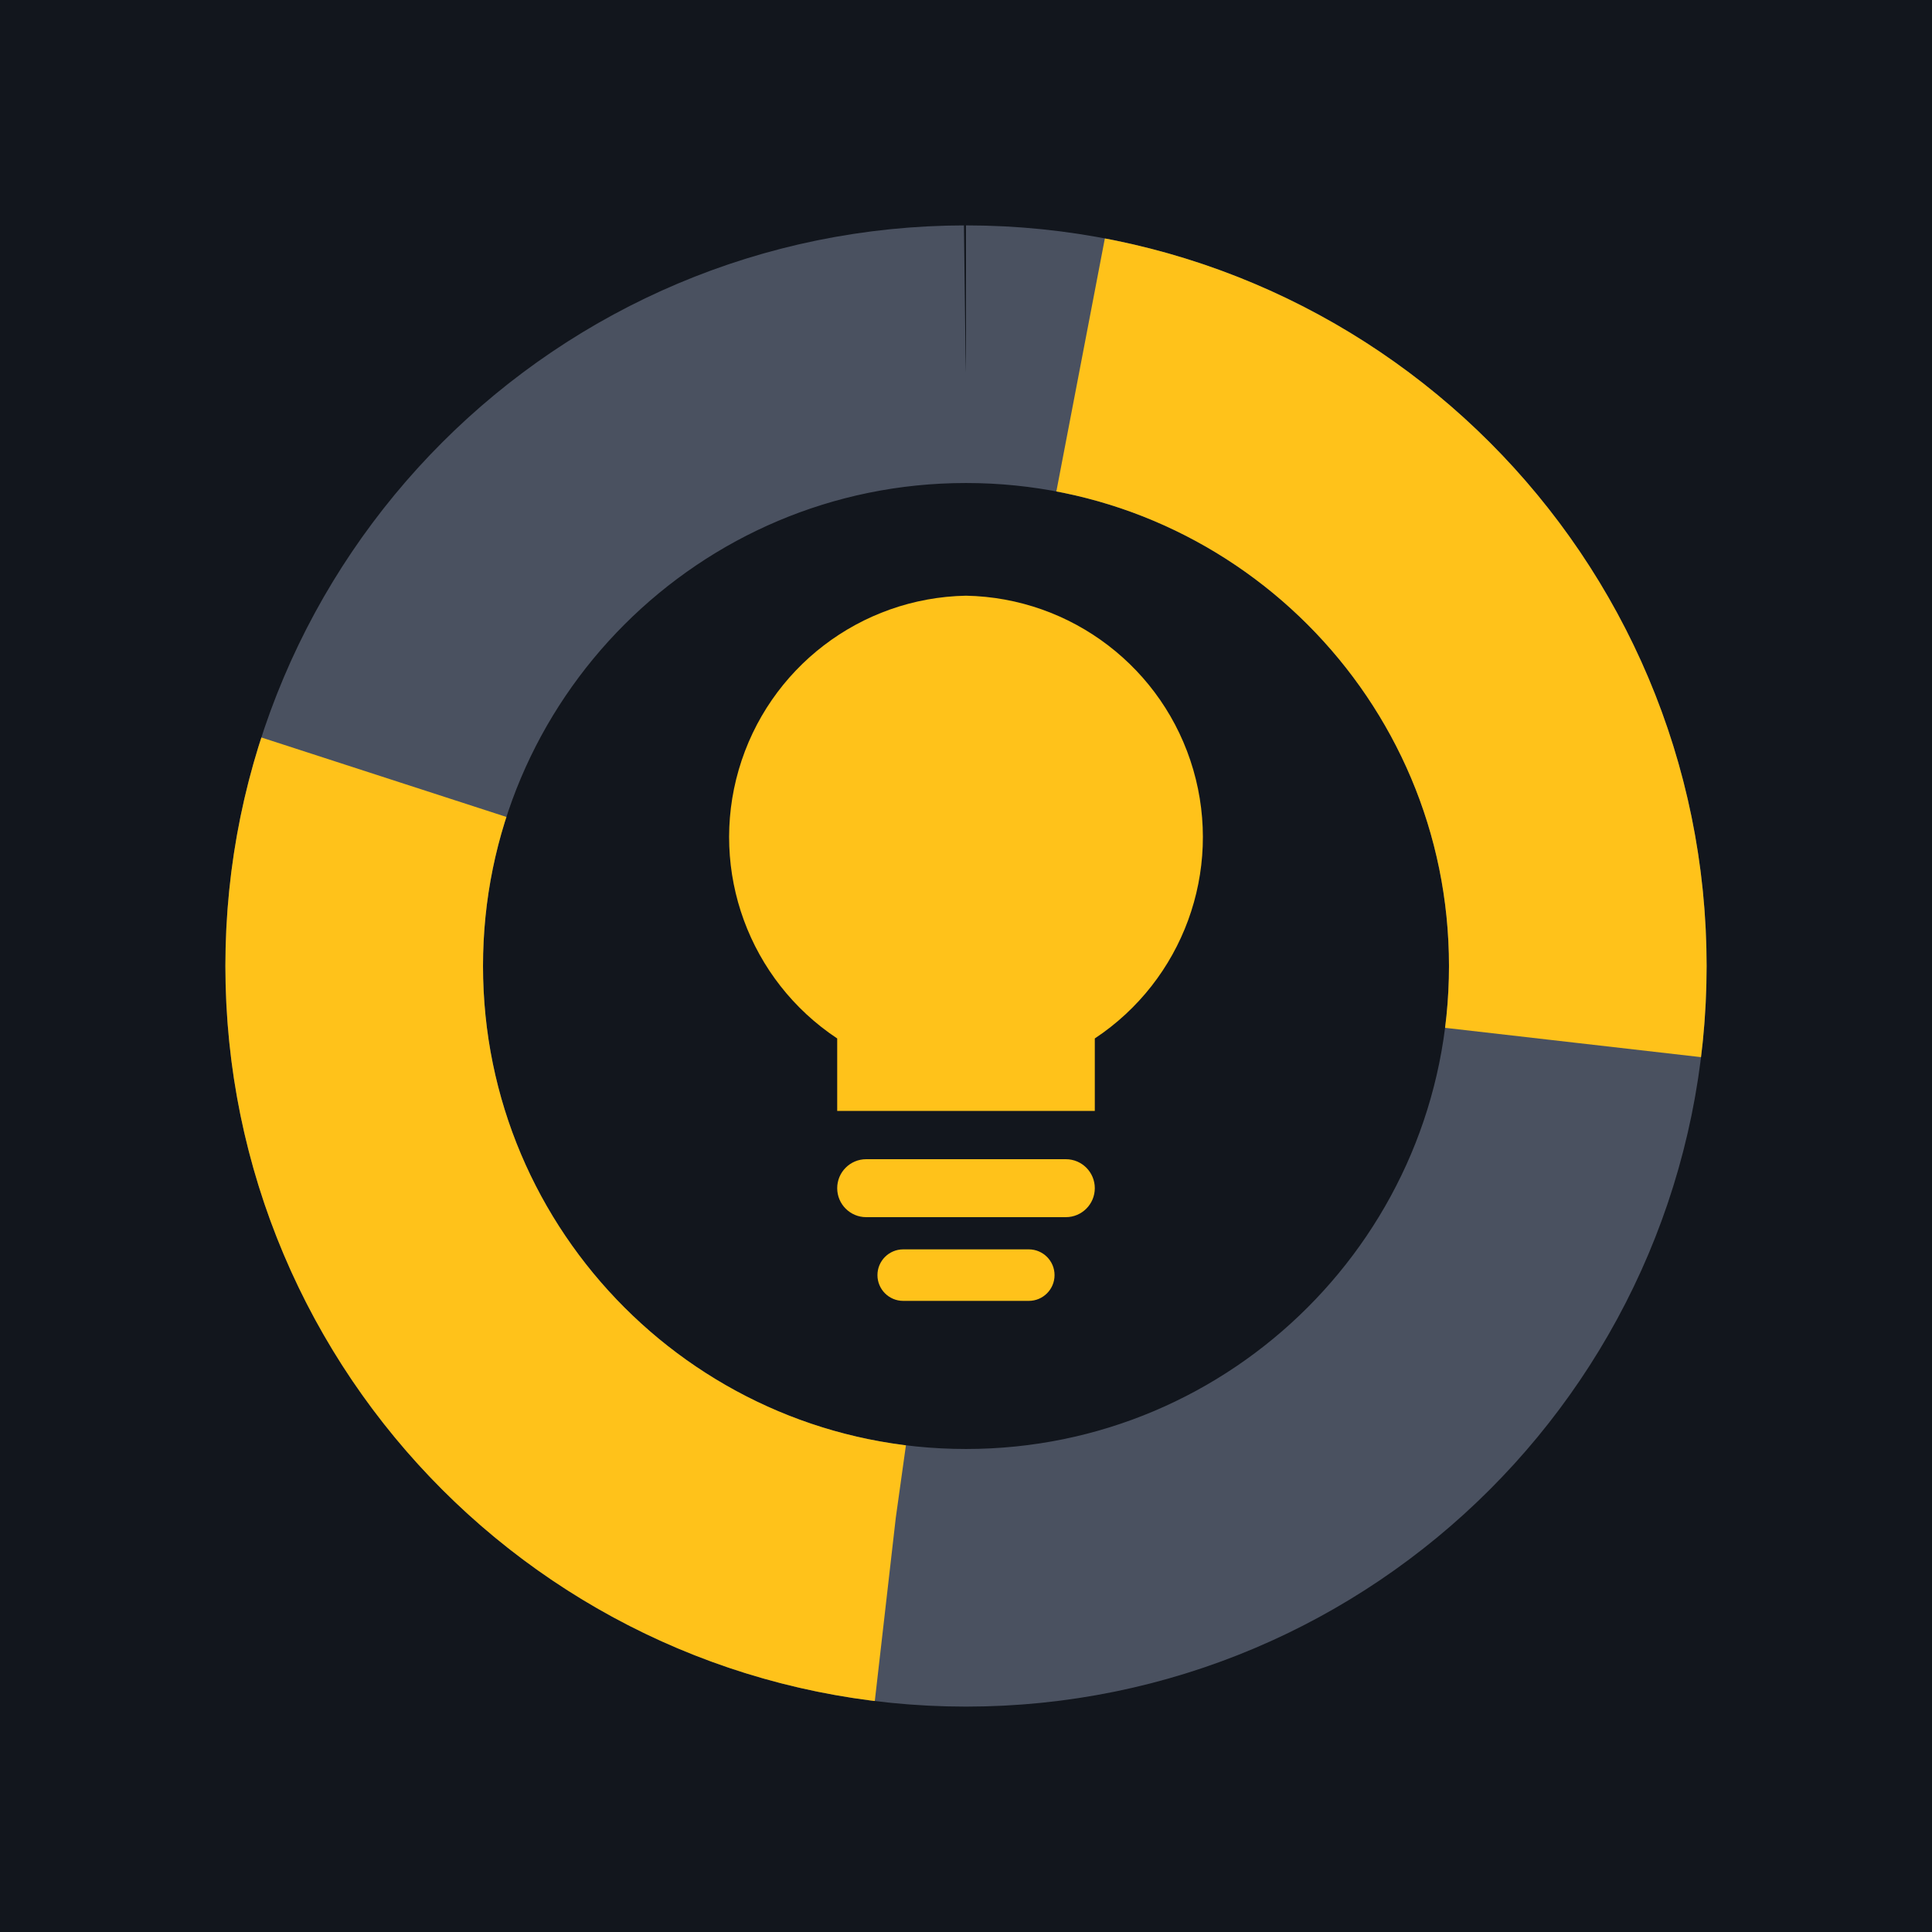
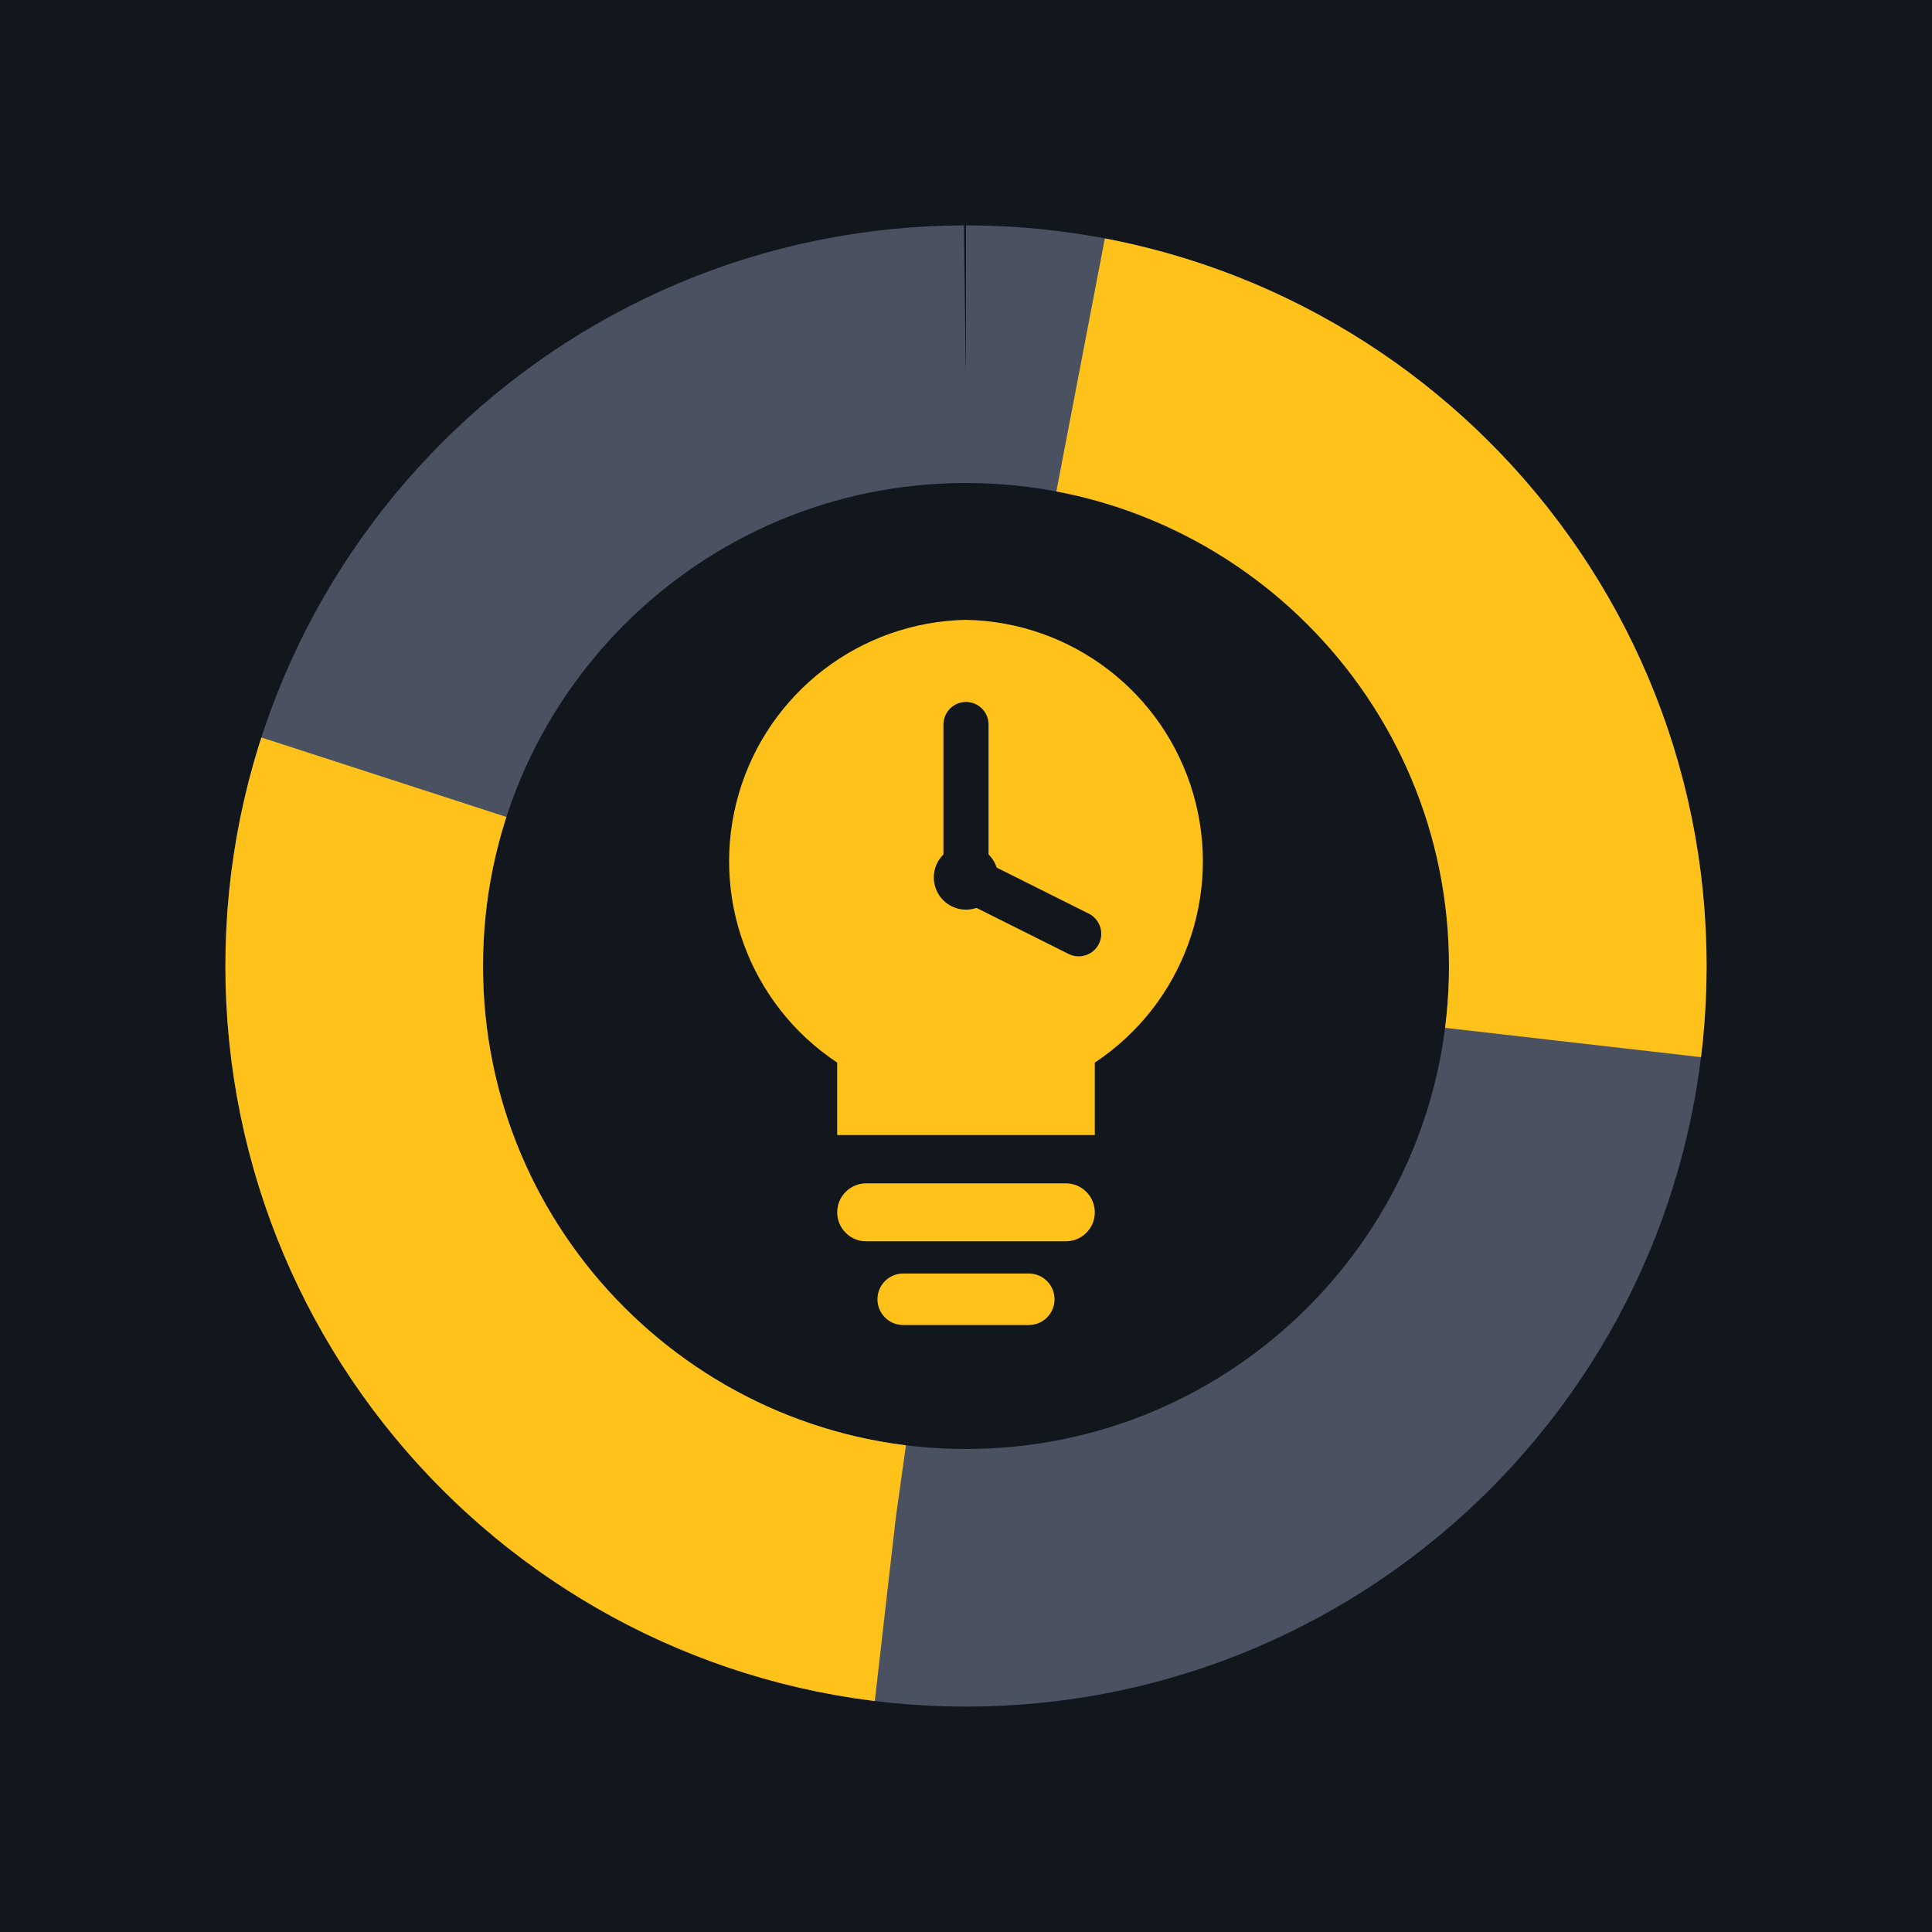
<svg xmlns="http://www.w3.org/2000/svg" width="192" height="192" viewBox="0 0 120 120">
  <rect width="120" height="120" fill="#12161D" />
  <circle cx="60" cy="60" r="38" fill="none" stroke="#4A5160" stroke-width="16" stroke-dasharray="238.76 238.76" stroke-dashoffset="0.00" transform="rotate(-90 60 60)" />
  <circle cx="60" cy="60" r="38" fill="none" stroke="#FFC21A" stroke-width="16" stroke-dasharray="57.30 238.76" stroke-dashoffset="-7.16" transform="rotate(-90 60 60)" />
  <circle cx="60" cy="60" r="38" fill="none" stroke="#FFC21A" stroke-width="16" stroke-dasharray="66.85 238.76" stroke-dashoffset="-124.16" transform="rotate(-90 60 60)" />
-   <g transform="translate(0 -1)">
+   <g transform="translate(60 60) scale(1) translate(-60 -59.5)">
    <path d="M60 38 a15 15 0 0 1 8 27.5 V70 h-16 v-4.5 A15 15 0 0 1 60 38 Z" fill="#FFC21A" />
    <rect x="52" y="73" width="16" height="3.6" rx="1.8" fill="#FFC21A" />
    <rect x="54.5" y="78.6" width="11" height="3.2" rx="1.6" fill="#FFC21A" />
+     <g stroke="#12161D" stroke-width="2.8" stroke-linecap="round" fill="none">
+       <path d="M60 54 V44.5" />
+       <path d="M60 54 L67 57.5" />
+     </g>
+     <circle cx="60" cy="54" r="2" fill="#12161D" />
  </g>
</svg>
